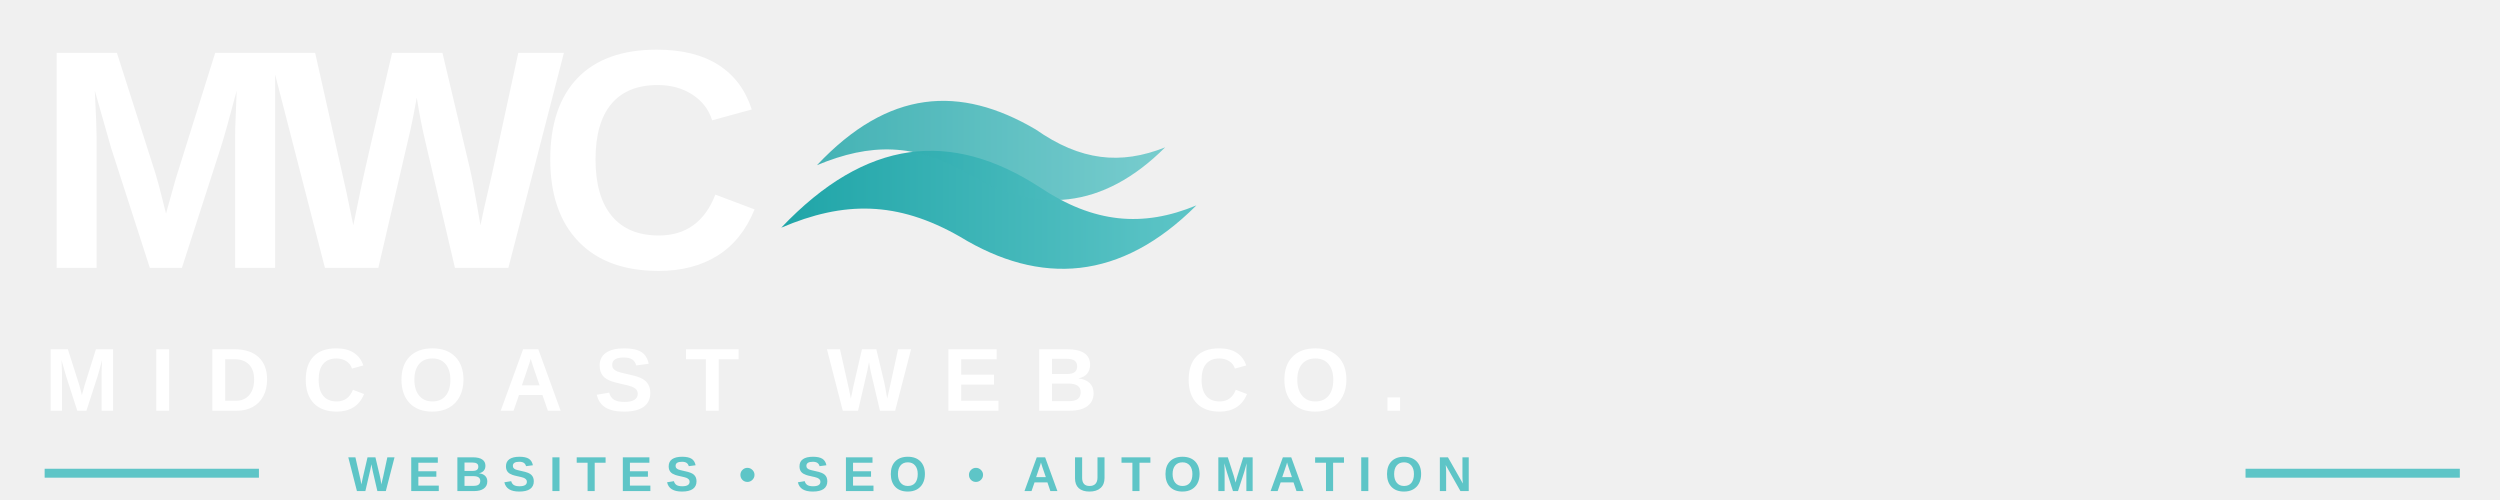
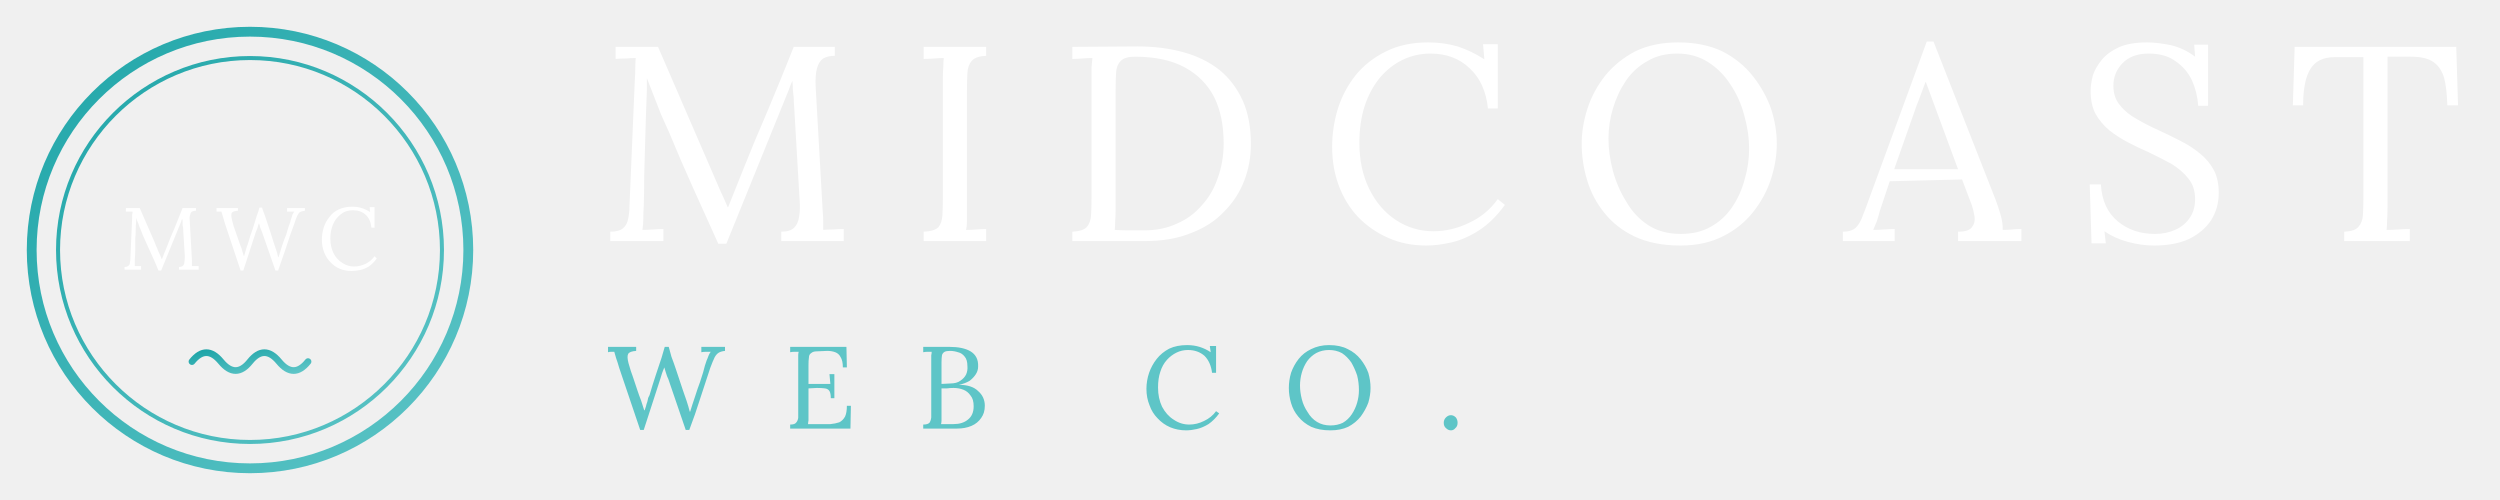
<svg xmlns="http://www.w3.org/2000/svg" viewBox="0 0 560 112" role="img" aria-labelledby="t">
  <defs>
-     <linearGradient id="w">
-       <stop stop-color="#1fa5a8" />
+     <linearGradient id="g" x1="0" y1="0" x2="1" y2="1">
+       <stop offset="0" stop-color="#1fa5a8" />
      <stop offset="1" stop-color="#5ec5c7" />
    </linearGradient>
  </defs>
-   <g fill="#fff" font-family="Montserrat,Arial,sans-serif">
-     <text x="8" y="60" font-size="70" font-weight="800" letter-spacing="-6">MWC</text>
-     <text x="10" y="92" font-size="20" font-weight="700" letter-spacing="7">MIDCOAST WEB CO.</text>
-   </g>
-   <g fill="url(#w)">
-     <path d="M175 51c19-20 38-22 58-9 12 8 23 9 35 4-17 17-35 18-53 7-14-8-26-8-40-2Z" />
-     <path d="M183 37c16-17 32-18 49-8 10 7 19 8 29 4-14 14-29 15-44 6-12-7-22-7-34-2Z" opacity=".82" />
-   </g>
-   <g fill="#5ec5c7">
-     <rect x="10" y="105" width="48" height="2" />
-     <rect x="503" y="105" width="48" height="2" />
-     <text x="78" y="110" font-family="Montserrat,Arial,sans-serif" font-size="11" font-weight="700" letter-spacing="3">WEBSITES • SEO • AUTOMATION</text>
-   </g>
+   <path d="M56 7.1C83 7.1 104.9 29 104.9 56C104.9 83 83 104.9 56 104.9C29 104.9 7.1 83 7.1 56C7.1 29 29 7.1 56 7.1Z" fill="none" stroke="url(#g)" stroke-width="2.2" stroke-linecap="round" stroke-linejoin="round" />
+   <path d="M56 13C79.7 13 99 32.3 99 56C99 79.7 79.7 99 56 99C32.3 99 13 79.7 13 56C13 32.3 32.3 13 56 13Z" fill="none" stroke="url(#g)" stroke-width="0.9" stroke-linecap="round" stroke-linejoin="round" />
+   <path d="M43 81Q46.2 77 49.5 81Q52.8 85 56 81Q59.2 77 62.5 81Q65.8 85 69 81" fill="none" stroke="url(#g)" stroke-width="1.5" stroke-linecap="round" stroke-linejoin="round" />
+   <path d="M350.2 86.9L552 86.9" fill="none" stroke="url(#g)" stroke-width="1.4" stroke-linecap="round" stroke-linejoin="round" />
+   <path d="M35.5 60.6Q34.7 58.6 33.8 56.7Q32.9 54.7 32 52.7Q31.8 52.1 31.5 51.4Q31.2 50.8 31 50.1Q30.7 49.5 30.5 48.8Q30.5 49 30.5 49.2Q30.5 49.5 30.5 49.7Q30.4 50.4 30.4 51.4Q30.4 52.4 30.3 53.5Q30.3 54.7 30.3 55.8Q30.3 56.9 30.2 58Q30.2 58.4 30.2 58.8Q30.2 59.3 30.2 59.6Q30.5 59.6 30.9 59.6Q31.3 59.6 31.6 59.6L31.6 60.4L27.9 60.4L27.9 59.8Q28.5 59.8 28.8 59.5Q29.1 59.3 29.1 58.8Q29.2 58.4 29.2 58L29.6 48.9Q29.6 48.5 29.6 48.1Q29.7 47.7 29.7 47.4Q29.3 47.4 29 47.4Q28.6 47.4 28.2 47.4L28.2 46.6L31.3 46.6L34.7 54.4Q34.9 55 35.2 55.6Q35.4 56.2 35.7 56.8Q36 57.4 36.2 58L36.3 58Q36.5 57.5 36.8 56.7Q37.1 56 37.3 55.5Q38.1 53.3 39.1 51.1Q40 48.9 40.9 46.6L43.9 46.6L43.9 47.2Q43.4 47.2 43 47.4Q42.7 47.6 42.6 48.1Q42.4 48.6 42.5 49.4L43 58.4Q43 58.7 43 59Q43 59.4 43 59.6Q43.4 59.6 43.8 59.6Q44.1 59.6 44.5 59.6L44.5 60.4L40.1 60.4L40.1 59.8Q40.7 59.8 41 59.5Q41.3 59.2 41.3 58.7Q41.4 58.2 41.4 57.4L41 50.9Q40.9 50.6 40.9 50.3Q40.9 49.9 40.9 49.6Q40.9 49.3 40.8 49Q40.8 49.1 40.7 49.3Q40.6 49.4 40.6 49.6L36.1 60.6ZM53.9 60.6L50.4 50.1Q50.1 49 49.9 48.4Q49.7 47.8 49.6 47.4Q49.3 47.4 49 47.4Q48.7 47.4 48.5 47.4L48.5 46.6L53.3 46.6L53.3 47.2Q52.1 47.3 51.9 47.7Q51.7 48.2 52 49.4Q52.3 50.7 52.7 51.7Q53.1 52.8 53.5 54Q53.8 54.9 54.1 55.6Q54.3 56.4 54.6 57.3L54.7 57.3Q54.8 57 54.9 56.6Q55 56.2 55.1 55.9Q55.2 55.5 55.3 55.2Q55.4 54.9 55.5 54.7Q56 52.9 56.6 51.3Q57.1 49.6 57.5 48.4Q58 47.1 58.1 46.5L58.7 46.5Q58.9 47.2 59.3 48.2Q59.6 49.2 60 50.3Q60.4 51.4 60.7 52.4Q61 53.4 61.2 54Q61.5 54.9 61.8 55.8Q62.1 56.6 62.3 57.6L62.4 57.6Q62.6 57 62.8 56.3Q63 55.7 63.2 55Q63.7 53.5 64.1 52.6Q64.4 51.6 64.6 50.9Q64.8 50.3 65 49.8Q65.1 49.3 65.3 48.8Q65.4 48.5 65.5 48.1Q65.7 47.7 65.9 47.4Q65.5 47.4 65.1 47.4Q64.7 47.4 64.3 47.4L64.3 46.6L68.3 46.6L68.3 47.2Q67.6 47.3 67.2 47.5Q66.9 47.7 66.6 48.3Q66.3 48.9 65.9 50.2Q64.9 52.8 64.1 55.4Q63.2 58 62.3 60.6L61.7 60.6L58.7 52Q58.5 51.5 58.3 51Q58.2 50.5 58 50Q57.8 50.5 57.7 51Q57.5 51.5 57.3 52L54.5 60.6ZM83.2 51Q83 49.1 81.9 48.1Q80.8 47.1 79.1 47.1Q78 47.1 77.1 47.5Q76.2 48 75.5 48.8Q74.8 49.6 74.4 50.8Q74 52 74 53.4Q74 55.3 74.7 56.7Q75.4 58.1 76.7 58.9Q77.9 59.7 79.3 59.7Q80.6 59.7 81.9 59.1Q83.1 58.5 83.9 57.4L84.4 57.9Q83.6 59 82.6 59.7Q81.6 60.3 80.6 60.5Q79.6 60.7 78.8 60.7Q77.3 60.7 76.1 60.2Q74.9 59.7 74 58.7Q73.1 57.8 72.6 56.5Q72.1 55.2 72.1 53.7Q72.1 52.3 72.5 51Q72.9 49.7 73.8 48.6Q74.6 47.5 75.9 46.9Q77.2 46.3 78.9 46.3Q80.1 46.3 81 46.6Q82 46.9 82.9 47.5L82.8 46.4L83.9 46.4L83.9 51Z" fill="#ffffff" />
+   <path d="M160.9 54.6Q158.1 48.4 155.3 42.2Q152.5 36 149.9 29.7Q149 27.7 148.1 25.7Q147.3 23.7 146.5 21.6Q145.7 19.6 144.9 17.5Q144.9 18.2 144.9 18.9Q144.9 19.6 144.9 20.2Q144.8 22.5 144.7 25.6Q144.6 28.8 144.5 32.3Q144.4 35.9 144.3 39.5Q144.3 43.1 144.2 46.2Q144.1 47.6 144.1 49Q144.1 50.3 143.9 51.5Q145.1 51.5 146.3 51.4Q147.4 51.3 148.6 51.3L148.6 54L136.7 54L136.7 51.9Q138.7 51.9 139.6 51.1Q140.5 50.3 140.7 49Q141 47.7 141 46.2L142.2 17.9Q142.3 16.6 142.3 15.4Q142.3 14.2 142.4 13Q141.3 13 140.2 13.1Q139 13.1 137.9 13.2L137.9 10.5L147.4 10.5L158.1 35.2Q158.9 37 159.7 38.9Q160.5 40.8 161.3 42.6Q162.2 44.5 163 46.4L163.1 46.4Q163.8 44.7 164.7 42.4Q165.6 40.1 166.3 38.4Q169 31.6 172 24.7Q174.9 17.8 177.8 10.5L187 10.5L187 12.5Q185.4 12.5 184.4 13.1Q183.4 13.8 183 15.3Q182.6 16.8 182.7 19.3L184.3 47.6Q184.4 48.7 184.4 49.6Q184.4 50.6 184.4 51.5Q185.5 51.4 186.7 51.4Q187.8 51.3 189 51.3L189 54L175 54L175 51.9Q177 51.9 177.9 51Q178.8 50.1 179 48.5Q179.3 46.9 179.1 44.6L177.9 24Q177.8 23 177.8 22Q177.7 21.1 177.6 20.1Q177.6 19.1 177.5 18.1Q177.3 18.5 177.1 19Q176.9 19.5 176.7 20.1L162.7 54.6ZM220.9 12.5Q218.6 12.6 217.7 13.6Q216.8 14.6 216.7 16.3Q216.6 17.9 216.6 20.2L216.6 46.6Q216.6 48.3 216.6 49.5Q216.6 50.7 216.4 51.5Q217.6 51.5 218.7 51.4Q219.8 51.3 220.9 51.3L220.9 54L206.9 54L206.9 51.9Q209.3 51.8 210.2 50.9Q211 49.9 211.1 48.2Q211.2 46.5 211.2 44.3L211.2 17.4Q211.2 16.2 211.3 15.1Q211.3 13.9 211.4 13Q210.3 13 209.2 13.1Q208 13.2 206.9 13.2L206.9 10.5L220.9 10.5ZM240.2 51.9Q242.5 51.8 243.4 50.9Q244.3 49.9 244.4 48.2Q244.5 46.5 244.5 44.3L244.5 17.4Q244.5 16.2 244.5 15.1Q244.6 13.9 244.7 13Q243.5 13 242.4 13.1Q241.3 13.2 240.2 13.2L240.2 10.5L254.8 10.4Q260.4 10.4 265.1 11.7Q269.8 13 273.2 15.7Q276.5 18.4 278.4 22.6Q280.2 26.7 280.2 32.3Q280.2 36.6 278.7 40.5Q277.2 44.4 274.2 47.4Q271.3 50.5 266.8 52.2Q262.4 54 256.5 54L240.2 54ZM249.9 46.7Q249.9 48.3 249.8 49.5Q249.8 50.7 249.7 51.5Q251.4 51.6 252.8 51.6Q254.2 51.6 255.1 51.6Q256.1 51.6 256.3 51.6Q260.4 51.6 263.6 50.1Q266.9 48.7 269.2 46Q271.6 43.4 272.8 39.8Q274.1 36.2 274.1 32.1Q274.1 26.1 272 21.8Q269.8 17.5 265.4 15.1Q261 12.7 254.2 12.7Q251.9 12.7 251 13.7Q250.1 14.6 250 16.3Q249.9 17.9 249.9 20.2ZM333.3 24.3Q332.7 18.5 329.2 15.3Q325.8 12 320.4 12Q317.1 12 314.2 13.4Q311.3 14.8 309.1 17.4Q306.9 20.1 305.7 23.7Q304.5 27.4 304.5 32Q304.5 37.8 306.7 42.3Q308.9 46.8 312.7 49.3Q316.5 51.8 321.1 51.8Q325.2 51.8 329.1 49.9Q333 48.1 335.5 44.6L337.1 45.9Q334.4 49.6 331.3 51.6Q328.2 53.6 325.1 54.3Q322.1 55 319.5 55Q314.8 55 311 53.3Q307.1 51.6 304.2 48.6Q301.4 45.6 299.9 41.6Q298.4 37.6 298.4 32.9Q298.4 28.5 299.7 24.3Q301 20.2 303.7 16.8Q306.4 13.5 310.5 11.5Q314.5 9.5 319.9 9.5Q323.4 9.5 326.5 10.4Q329.6 11.4 332.5 13.3L332.2 9.9L335.5 9.9L335.5 24.3ZM376.4 55Q370.5 55 366.2 53Q362 51 359.4 47.7Q356.7 44.4 355.5 40.3Q354.3 36.3 354.3 32.2Q354.3 28.3 355.6 24.3Q356.9 20.3 359.6 16.9Q362.3 13.6 366.3 11.5Q370.4 9.5 375.9 9.5Q381.6 9.5 385.8 11.5Q389.9 13.6 392.6 17Q395.3 20.4 396.7 24.3Q398 28.3 398 32.2Q398 36.1 396.7 40.1Q395.4 44.1 392.7 47.5Q390 50.9 386 52.9Q381.9 55 376.4 55ZM376.5 52.4Q380.4 52.4 383.2 50.8Q386.1 49.2 388 46.4Q389.9 43.6 390.8 40.2Q391.8 36.8 391.8 33.4Q391.8 29.6 390.7 25.8Q389.7 22 387.6 18.9Q385.6 15.8 382.6 13.9Q379.6 12 375.7 12Q371.8 12 369 13.7Q366.1 15.3 364.2 18.1Q362.3 20.9 361.3 24.3Q360.3 27.6 360.3 31.1Q360.3 34.5 361.3 38.3Q362.3 42 364.3 45.2Q366.2 48.5 369.3 50.5Q372.3 52.4 376.5 52.4ZM412.8 54L412.8 51.9Q414.7 51.9 415.7 51Q416.7 50 417.3 48.2Q418 46.5 418.8 44.2L431.6 9.3L433.1 9.3L447 44.7Q447.5 46 448.1 48Q448.7 50.1 448.6 51.5Q449.7 51.5 450.7 51.4Q451.8 51.3 452.8 51.3L452.8 54L438.6 54L438.6 51.9Q441 51.9 441.7 50.9Q442.5 49.9 442.3 48.5Q442.1 47.2 441.7 46L439.5 40.2L423.3 40.6L421.1 47.2Q420.7 48.7 420.4 49.6Q420 50.5 419.6 51.5Q420.8 51.5 422 51.4Q423.3 51.3 424.4 51.3L424.4 54ZM424.3 37.9L438.6 37.9L434.2 26Q433.5 24.1 432.8 22.2Q432.1 20.3 431.4 18.4L431.3 18.4Q430.7 20.1 430 21.9Q429.3 23.6 428.7 25.4ZM492.4 23.7Q492.2 20.7 491 18Q489.7 15.3 487.3 13.7Q485 12 481.3 12Q477.5 12 475.4 14.2Q473.4 16.3 473.4 19.2Q473.4 21.9 474.9 23.6Q476.3 25.4 478.7 26.7Q481.1 28.1 483.8 29.3Q486.2 30.4 488.5 31.6Q490.9 32.8 492.8 34.4Q494.7 35.9 495.9 38.1Q497 40.2 497 43.2Q497 46.6 495.3 49.3Q493.6 51.9 490.4 53.5Q487.2 55 482.5 55Q479.7 55 476.7 54.2Q473.7 53.4 471.4 51.8L471.7 54.5L468.5 54.5L468.1 41.3L470.6 41.3Q470.9 46.7 474.4 49.6Q477.8 52.4 482.7 52.4Q485.2 52.4 487.2 51.5Q489.3 50.6 490.5 48.8Q491.7 47.1 491.7 44.6Q491.7 41.8 490.2 40Q488.7 38.1 486.4 36.7Q484 35.4 481.3 34.1Q479 33.1 476.7 31.9Q474.4 30.7 472.5 29.2Q470.6 27.6 469.4 25.5Q468.3 23.4 468.3 20.4Q468.3 18.8 468.8 16.9Q469.4 15.1 470.8 13.4Q472.2 11.7 474.6 10.6Q477.1 9.5 480.9 9.5Q483.2 9.5 486.2 10.1Q489.2 10.8 491.7 12.7L491.5 10L494.6 10L494.6 23.7ZM548.2 23.6Q548.1 19.9 547.5 17.5Q546.8 15.1 545.1 13.9Q543.4 12.7 540.1 12.7L534.8 12.7L534.8 46.6Q534.8 48.3 534.7 49.5Q534.7 50.7 534.6 51.5Q535.9 51.5 537.2 51.4Q538.4 51.3 539.8 51.3L539.8 54L525.1 54L525.1 51.9Q527.5 51.8 528.3 50.8Q529.2 49.8 529.3 48.1Q529.4 46.4 529.4 44.3L529.4 12.8L523 12.8Q519.1 12.8 517.5 15.5Q515.9 18.1 515.9 23.6L513.6 23.6L514 10.5L550.2 10.5L550.6 23.6Z" fill="#ffffff" />
+   <path d="M143.4 96.3L138.7 82.4Q138.3 81 138 80.2Q137.8 79.4 137.6 78.8Q137.3 78.8 136.9 78.8Q136.5 78.8 136.2 78.9L136.2 77.7L142.5 77.7L142.5 78.6Q141 78.7 140.7 79.3Q140.4 79.9 140.8 81.4Q141.3 83.2 141.8 84.5Q142.3 85.9 142.8 87.5Q143.2 88.7 143.6 89.7Q143.9 90.7 144.3 91.9L144.4 91.9Q144.5 91.5 144.7 91Q144.8 90.5 145 90Q145.1 89.5 145.2 89.1Q145.4 88.7 145.5 88.5Q146.2 86.1 146.9 84Q147.6 81.8 148.2 80.1Q148.7 78.5 148.9 77.7L149.8 77.7Q150 78.5 150.4 79.9Q150.9 81.2 151.4 82.7Q151.9 84.1 152.3 85.4Q152.7 86.7 153 87.5Q153.4 88.7 153.8 89.8Q154.2 91 154.5 92.2L154.6 92.2Q154.8 91.5 155.1 90.6Q155.4 89.7 155.7 88.8Q156.3 86.9 156.8 85.6Q157.2 84.3 157.5 83.4Q157.7 82.6 157.9 81.9Q158.1 81.3 158.3 80.7Q158.5 80.3 158.7 79.7Q158.9 79.2 159.2 78.8Q158.6 78.8 158.1 78.8Q157.6 78.8 157.1 78.9L157.1 77.7L162.4 77.7L162.4 78.6Q161.5 78.7 161 79Q160.5 79.3 160.1 80Q159.7 80.8 159.1 82.4Q157.9 86 156.8 89.4Q155.7 92.9 154.4 96.3L153.6 96.3L149.7 84.9Q149.4 84.3 149.2 83.6Q149 82.9 148.8 82.3Q148.6 82.9 148.3 83.6Q148.1 84.3 147.9 84.9L144.2 96.3ZM186.1 89.2Q186.1 88.1 185.8 87.6Q185.5 87.1 184.8 87Q184.1 86.9 183 86.9L181.1 87L181.1 93Q181.1 93.7 181.1 94.2Q181 94.7 181 95L186 95Q187.1 94.9 188 94.6Q188.8 94.2 189.3 93.3Q189.7 92.4 189.7 90.9L190.6 90.9L190.5 96L177 96L177 95.1Q178 95.1 178.3 94.7Q178.7 94.3 178.8 93.6Q178.8 92.8 178.8 91.9L178.8 80.6Q178.8 80.1 178.8 79.6Q178.8 79.2 178.9 78.8Q178.4 78.8 177.9 78.8Q177.5 78.8 177 78.9L177 77.7L189.6 77.7L189.7 82.3L188.8 82.3Q188.8 80.8 188.3 80Q187.9 79.2 187.1 78.9Q186.3 78.6 185.3 78.6L183 78.7Q182.1 78.7 181.7 79.1Q181.2 79.4 181.2 80.1Q181.1 80.7 181.1 81.8L181.1 86L186 86L185.8 83.8L186.9 83.8L186.9 89.2ZM206.8 96L206.8 95.1Q207.8 95.1 208.2 94.7Q208.5 94.3 208.6 93.5Q208.6 92.8 208.6 91.8L208.6 80.8Q208.6 80.1 208.6 79.6Q208.7 79.1 208.7 78.8Q208.2 78.8 207.7 78.8Q207.3 78.8 206.8 78.9L206.8 77.7Q208.2 77.7 209.7 77.7Q211.1 77.7 212.7 77.7Q215.7 77.7 217.4 78.7Q219.2 79.8 219.1 82.1Q219.1 83 218.6 83.8Q218.1 84.6 217.2 85.3Q216.2 85.9 214.8 86.2L214.8 86.2Q217.7 86.2 219.1 87.6Q220.6 88.9 220.6 90.9Q220.6 92.5 219.8 93.6Q219 94.8 217.6 95.4Q216.2 96 214.4 96ZM210.8 95Q211.2 95 211.8 95Q212.4 95 212.9 95Q213.4 95 213.6 95Q215.6 95 216.8 94Q218.1 93 218.1 91Q218.1 89.4 217.4 88.6Q216.8 87.7 215.8 87.3Q214.8 86.9 213.6 86.9Q212.8 86.9 212.1 87Q211.5 87 210.9 87L210.9 92.9Q210.9 93.6 210.9 94.1Q210.9 94.6 210.8 95ZM210.9 86L212.8 85.9Q214.3 85.9 215.1 85.3Q216 84.7 216.4 83.9Q216.8 83 216.7 82Q216.7 80.6 216.1 79.9Q215.5 79.1 214.6 78.9Q213.7 78.6 212.8 78.6Q212 78.6 211.6 78.8Q211.1 79.1 211 79.6Q210.9 80.2 210.9 81.1ZM271.5 83.5Q271.2 81.1 269.8 79.7Q268.3 78.4 266.1 78.4Q264.7 78.4 263.5 79Q262.3 79.6 261.4 80.6Q260.4 81.7 259.9 83.3Q259.4 84.8 259.4 86.8Q259.4 89.2 260.3 91.1Q261.3 93 262.9 94Q264.5 95.1 266.4 95.1Q268.1 95.1 269.7 94.3Q271.4 93.5 272.4 92.1L273.1 92.6Q272 94.1 270.7 95Q269.4 95.8 268.1 96.1Q266.8 96.4 265.7 96.4Q263.8 96.4 262.1 95.7Q260.5 95 259.3 93.7Q258.1 92.5 257.5 90.8Q256.8 89.1 256.8 87.1Q256.8 85.3 257.4 83.5Q258 81.8 259.1 80.4Q260.2 79 261.9 78.1Q263.6 77.3 265.9 77.3Q267.4 77.3 268.7 77.7Q270 78.1 271.2 78.9L271 77.5L272.4 77.5L272.4 83.5ZM298 96.4Q295.5 96.4 293.7 95.6Q291.9 94.7 290.8 93.3Q289.7 92 289.2 90.3Q288.7 88.6 288.7 86.9Q288.7 85.2 289.2 83.5Q289.8 81.8 290.9 80.4Q292 79 293.7 78.2Q295.5 77.3 297.7 77.3Q300.2 77.3 301.9 78.2Q303.6 79 304.8 80.5Q305.9 81.9 306.5 83.5Q307 85.2 307 86.9Q307 88.5 306.5 90.2Q305.9 91.8 304.8 93.3Q303.7 94.7 302 95.6Q300.3 96.4 298 96.4ZM298 95.3Q299.6 95.3 300.8 94.7Q302 94 302.8 92.8Q303.6 91.6 304 90.2Q304.4 88.8 304.4 87.4Q304.4 85.7 304 84.1Q303.5 82.6 302.7 81.2Q301.8 79.9 300.6 79.1Q299.3 78.4 297.7 78.4Q296.1 78.4 294.8 79.1Q293.6 79.8 292.8 80.9Q292 82.1 291.6 83.5Q291.2 84.9 291.2 86.4Q291.2 87.8 291.6 89.4Q292 91 292.9 92.3Q293.7 93.7 295 94.5Q296.3 95.3 298 95.3ZM325 96.4Q324.4 96.4 323.9 95.9Q323.4 95.5 323.4 94.7Q323.4 94 323.9 93.5Q324.4 93 325 93Q325.6 93 326.1 93.5Q326.5 94 326.5 94.7Q326.5 95.5 326 95.9Q325.6 96.4 325 96.4Z" fill="#5ec5c7" />
</svg>
